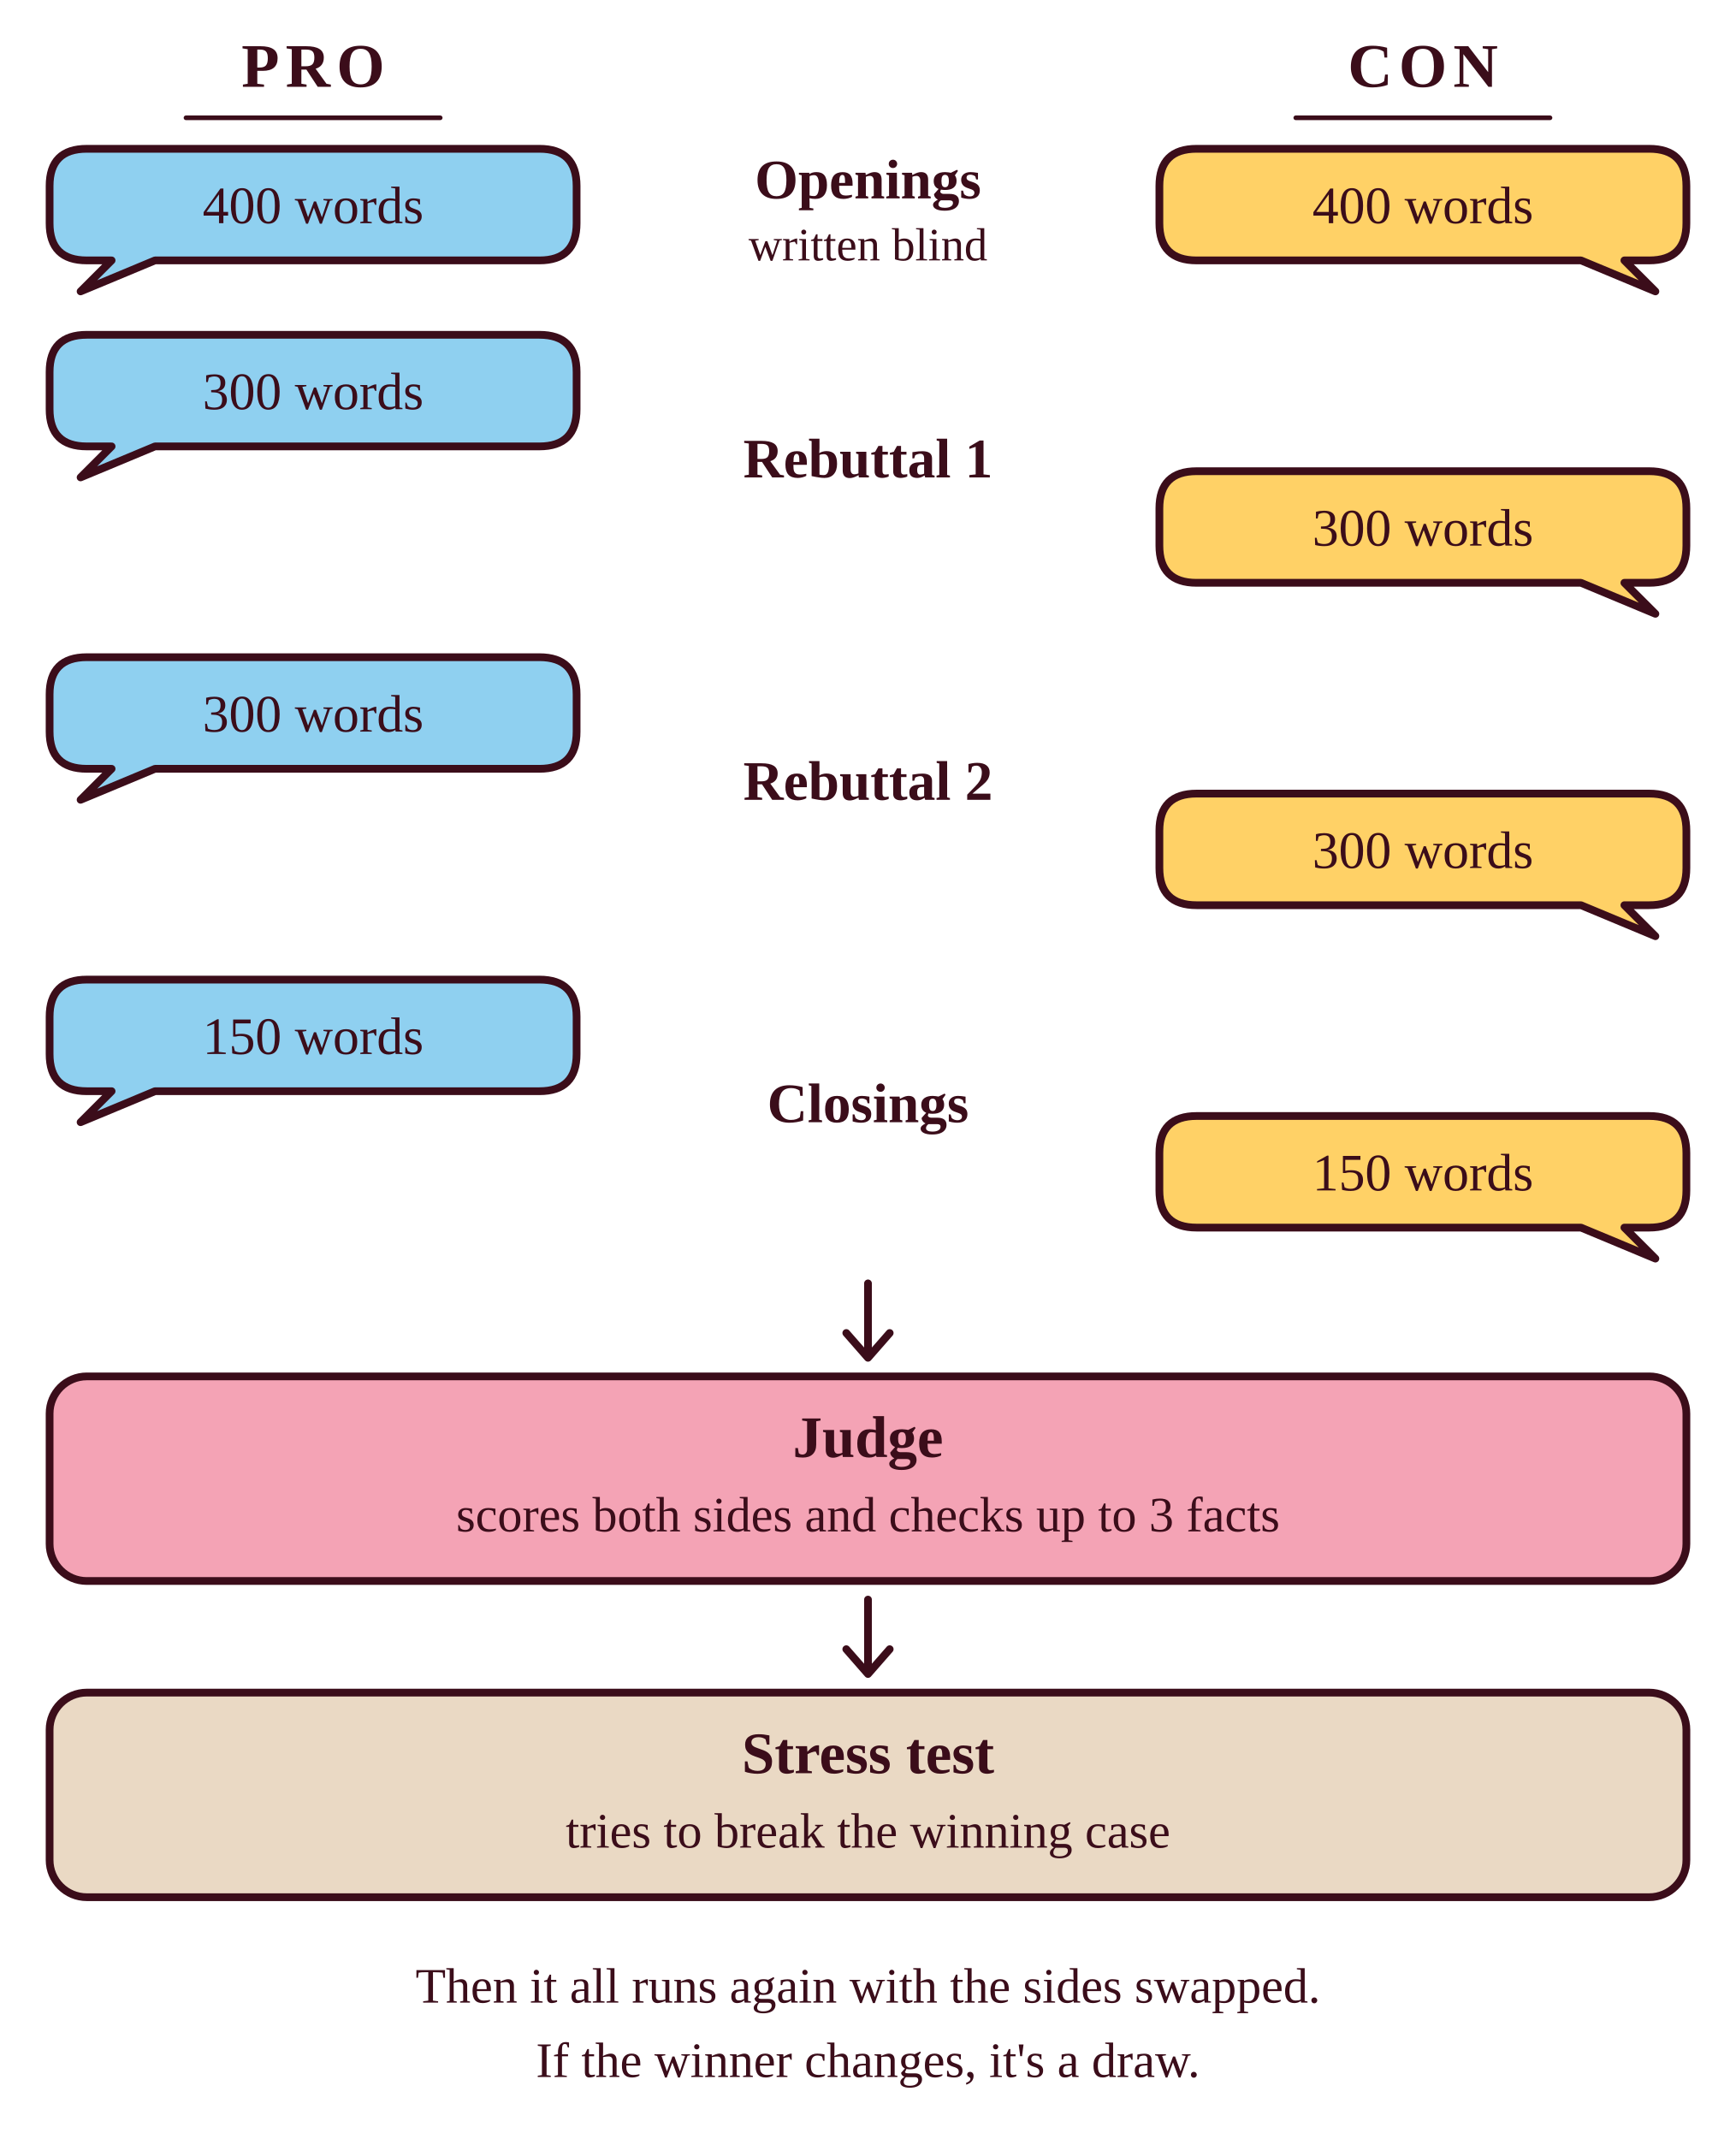
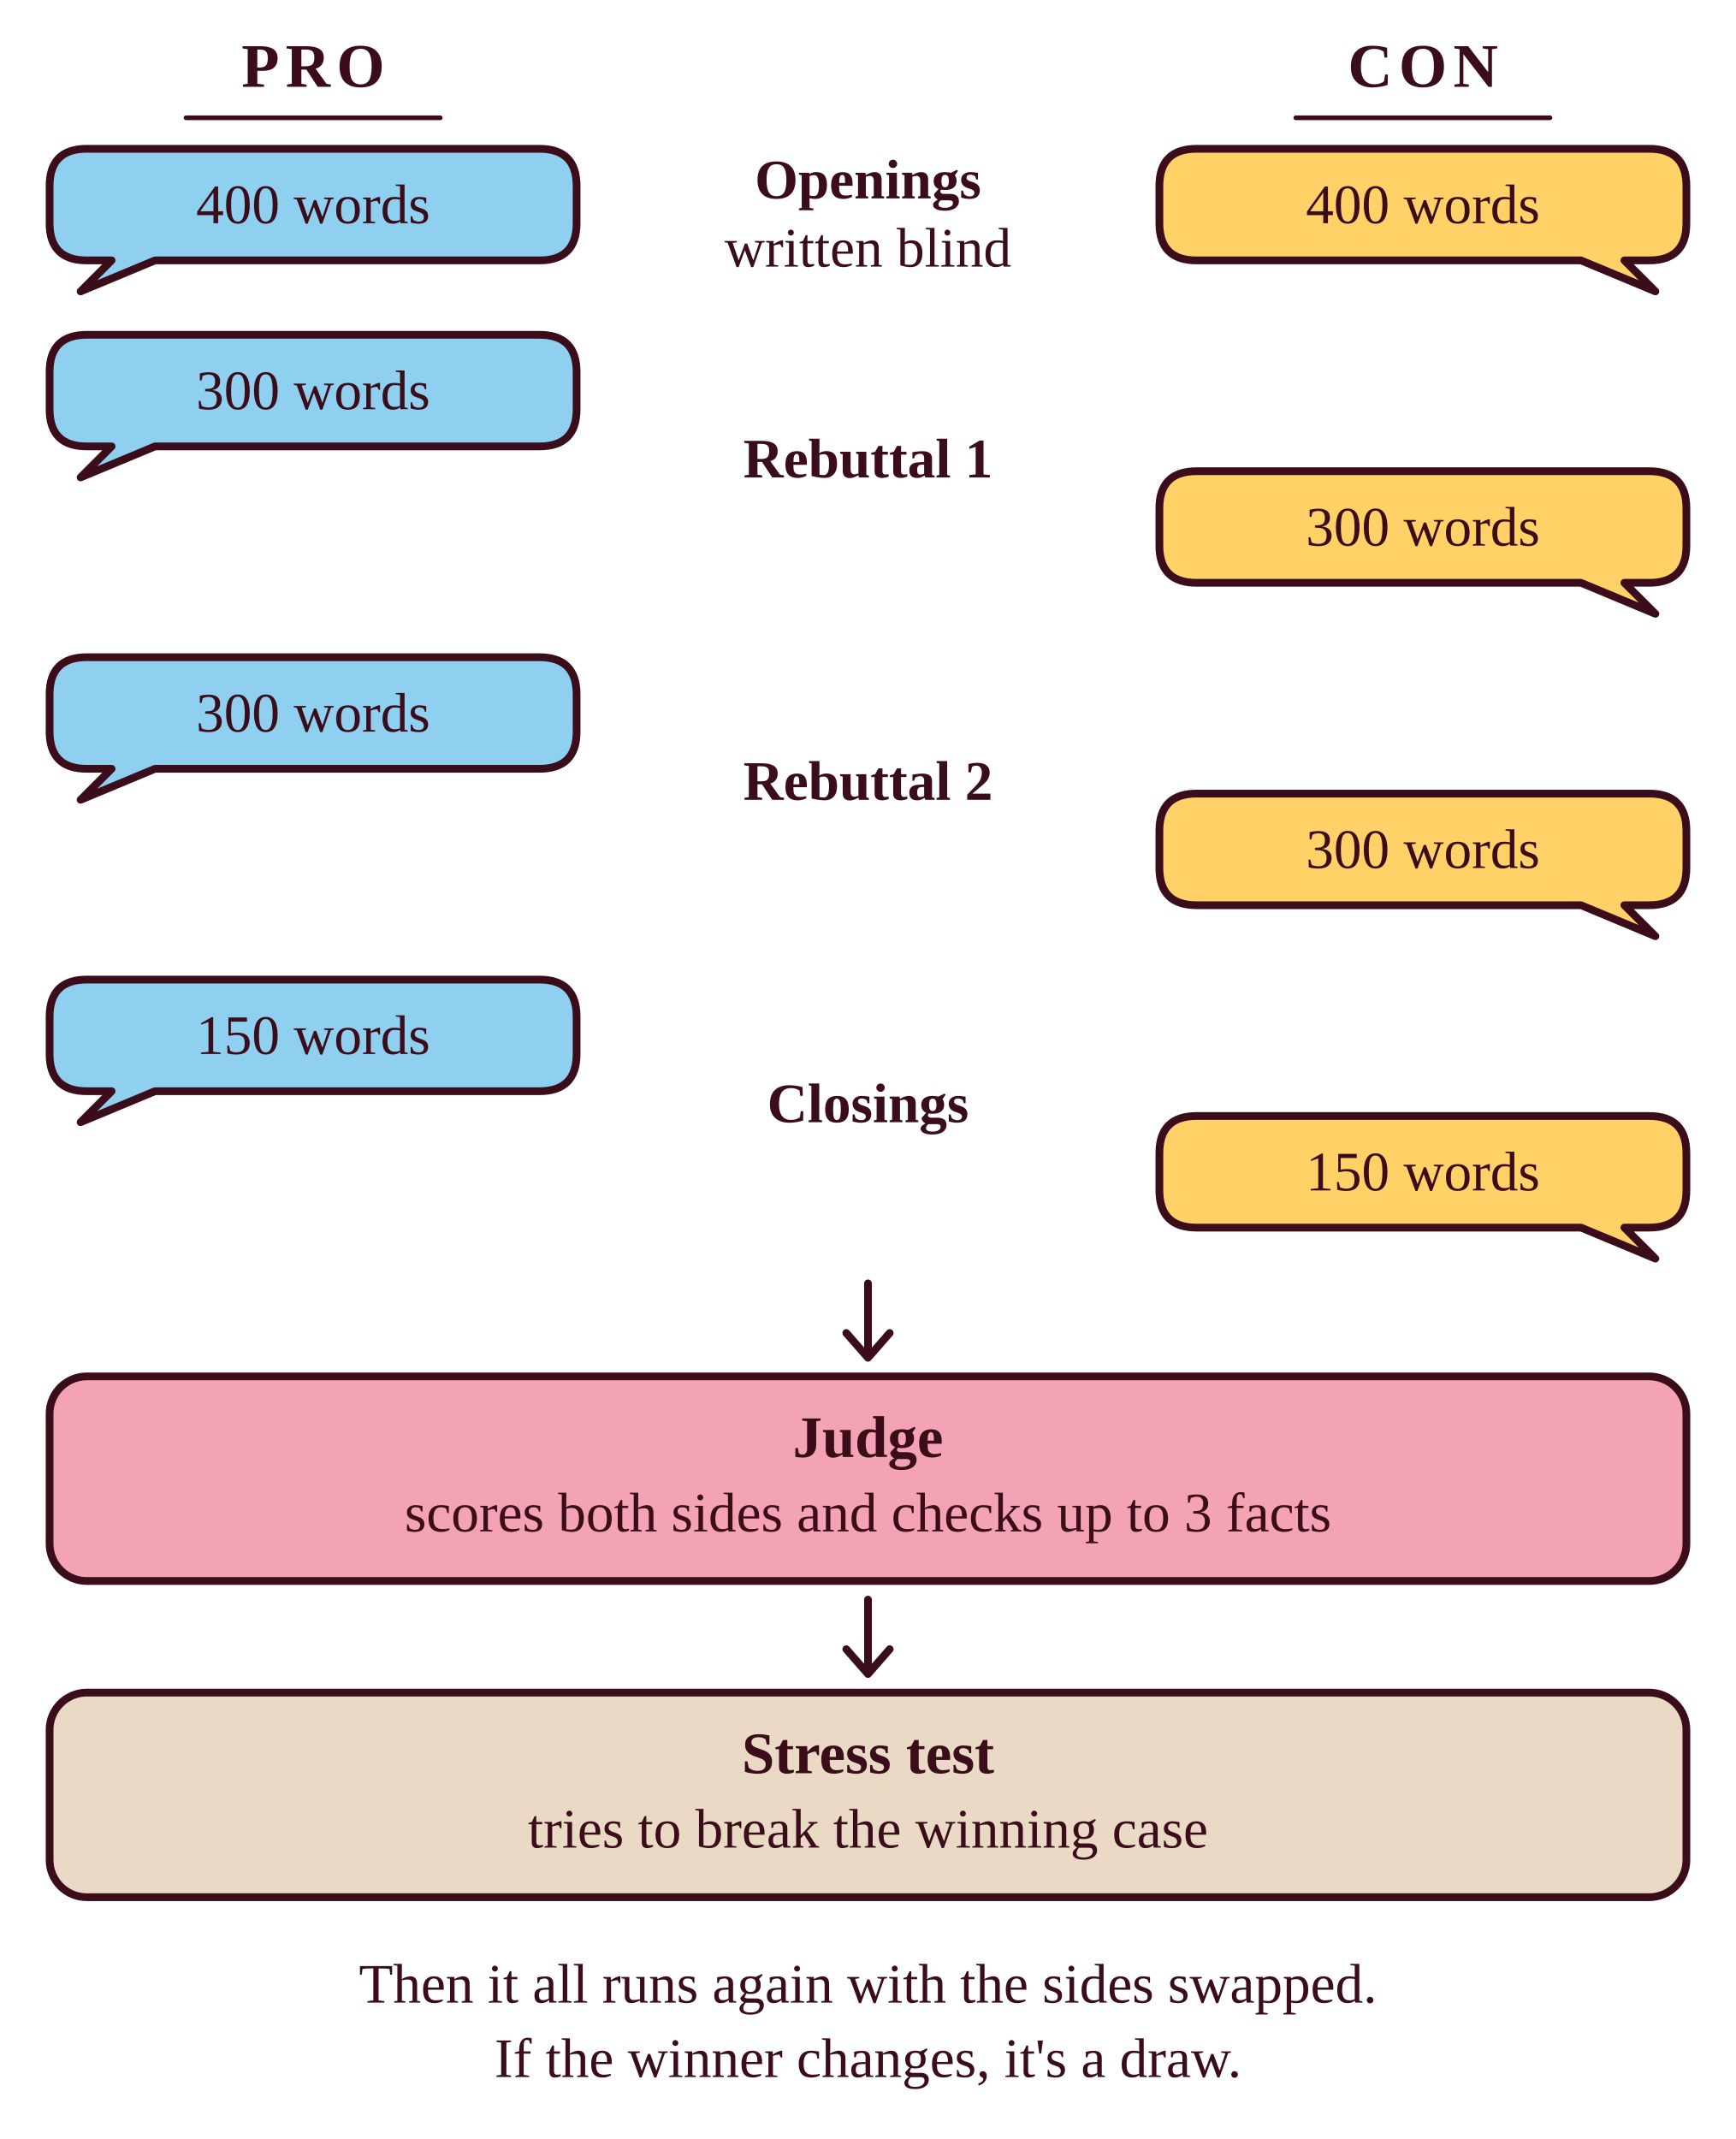
<svg xmlns="http://www.w3.org/2000/svg" viewBox="0 0 560 690" width="100%" role="img" aria-label="One run of the debate. PRO and CON write 400-word openings at the same time, without seeing each other's. They then take turns through two rounds of 300-word rebuttals and a 150-word closing. A judge scores both sides and checks up to 3 facts, then a stress test tries to break the winning case. The whole run happens again with the sides swapped, and if the winner changes, it's a draw." fill="none" stroke="var(--illo-ink, #3b0d1a)" stroke-width="2.5" stroke-linecap="round" stroke-linejoin="round" style="display:block;margin:2rem auto;padding:3%;box-sizing:border-box;border-radius:12px;background:var(--illo-paper, #fbf1e4);max-width:34rem">
  <path d="M60 38H142M418 38H500" stroke-width="1.5" />
  <path fill="var(--illo-blue, #8fd0f0)" d="M28 48H174q12 0 12 12v12q0 12-12 12H50L26 94L36 84H28q-12 0-12-12v-12q0-12 12-12Z" />
  <path fill="var(--illo-gold, #ffd166)" d="M386 48H532q12 0 12 12v12q0 12-12 12H524L534 94L510 84H386q-12 0-12-12v-12q0-12 12-12Z" />
  <path fill="var(--illo-blue, #8fd0f0)" d="M28 108H174q12 0 12 12v12q0 12-12 12H50L26 154L36 144H28q-12 0-12-12v-12q0-12 12-12Z" />
  <path fill="var(--illo-gold, #ffd166)" d="M386 152H532q12 0 12 12v12q0 12-12 12H524L534 198L510 188H386q-12 0-12-12v-12q0-12 12-12Z" />
  <path fill="var(--illo-blue, #8fd0f0)" d="M28 212H174q12 0 12 12v12q0 12-12 12H50L26 258L36 248H28q-12 0-12-12v-12q0-12 12-12Z" />
  <path fill="var(--illo-gold, #ffd166)" d="M386 256H532q12 0 12 12v12q0 12-12 12H524L534 302L510 292H386q-12 0-12-12v-12q0-12 12-12Z" />
  <path fill="var(--illo-blue, #8fd0f0)" d="M28 316H174q12 0 12 12v12q0 12-12 12H50L26 362L36 352H28q-12 0-12-12v-12q0-12 12-12Z" />
  <path fill="var(--illo-gold, #ffd166)" d="M386 360H532q12 0 12 12v12q0 12-12 12H524L534 406L510 396H386q-12 0-12-12v-12q0-12 12-12Z" />
  <path d="M280 414V438M273 430l7 8 7-8" />
  <rect x="16" y="444" width="528" height="66" rx="12" fill="var(--illo-pink, #f4a3b5)" />
  <path d="M280 516V540M273 532l7 8 7-8" />
  <rect x="16" y="546" width="528" height="66" rx="12" fill="var(--illo-shade, #ead9c4)" />
  <g fill="var(--illo-ink, #3b0d1a)" stroke="none" text-anchor="middle">
    <text x="101" y="28" font-size="20" font-weight="700" letter-spacing="2">PRO</text>
    <text x="459" y="28" font-size="20" font-weight="700" letter-spacing="2">CON</text>
-     <text x="101" y="72" font-size="17">400 words</text>
-     <text x="459" y="72" font-size="17">400 words</text>
-     <text x="101" y="132" font-size="17">300 words</text>
-     <text x="459" y="176" font-size="17">300 words</text>
-     <text x="101" y="236" font-size="17">300 words</text>
-     <text x="459" y="280" font-size="17">300 words</text>
-     <text x="101" y="340" font-size="17">150 words</text>
-     <text x="459" y="384" font-size="17">150 words</text>
+     <text x="101" y="72" font-size="18">400 words</text>
+     <text x="459" y="72" font-size="18">400 words</text>
+     <text x="101" y="132" font-size="18">300 words</text>
+     <text x="459" y="176" font-size="18">300 words</text>
+     <text x="101" y="236" font-size="18">300 words</text>
+     <text x="459" y="280" font-size="18">300 words</text>
+     <text x="101" y="340" font-size="18">150 words</text>
+     <text x="459" y="384" font-size="18">150 words</text>
    <text x="280" y="64" font-size="18" font-weight="700">Openings</text>
-     <text x="280" y="84" font-size="15">written blind</text>
+     <text x="280" y="86" font-size="18">written blind</text>
    <text x="280" y="154" font-size="18" font-weight="700">Rebuttal 1</text>
    <text x="280" y="258" font-size="18" font-weight="700">Rebuttal 2</text>
    <text x="280" y="362" font-size="18" font-weight="700">Closings</text>
    <text x="280" y="470" font-size="19" font-weight="700">Judge</text>
-     <text x="280" y="494" font-size="16">scores both sides and checks up to 3 facts</text>
+     <text x="280" y="494" font-size="18">scores both sides and checks up to 3 facts</text>
    <text x="280" y="572" font-size="19" font-weight="700">Stress test</text>
-     <text x="280" y="596" font-size="16">tries to break the winning case</text>
-     <text x="280" y="646" font-size="16">Then it all runs again with the sides swapped.</text>
-     <text x="280" y="670" font-size="16">If the winner changes, it's a draw.</text>
+     <text x="280" y="596" font-size="18">tries to break the winning case</text>
+     <text x="280" y="646" font-size="18">Then it all runs again with the sides swapped.</text>
+     <text x="280" y="670" font-size="18">If the winner changes, it's a draw.</text>
  </g>
</svg>
